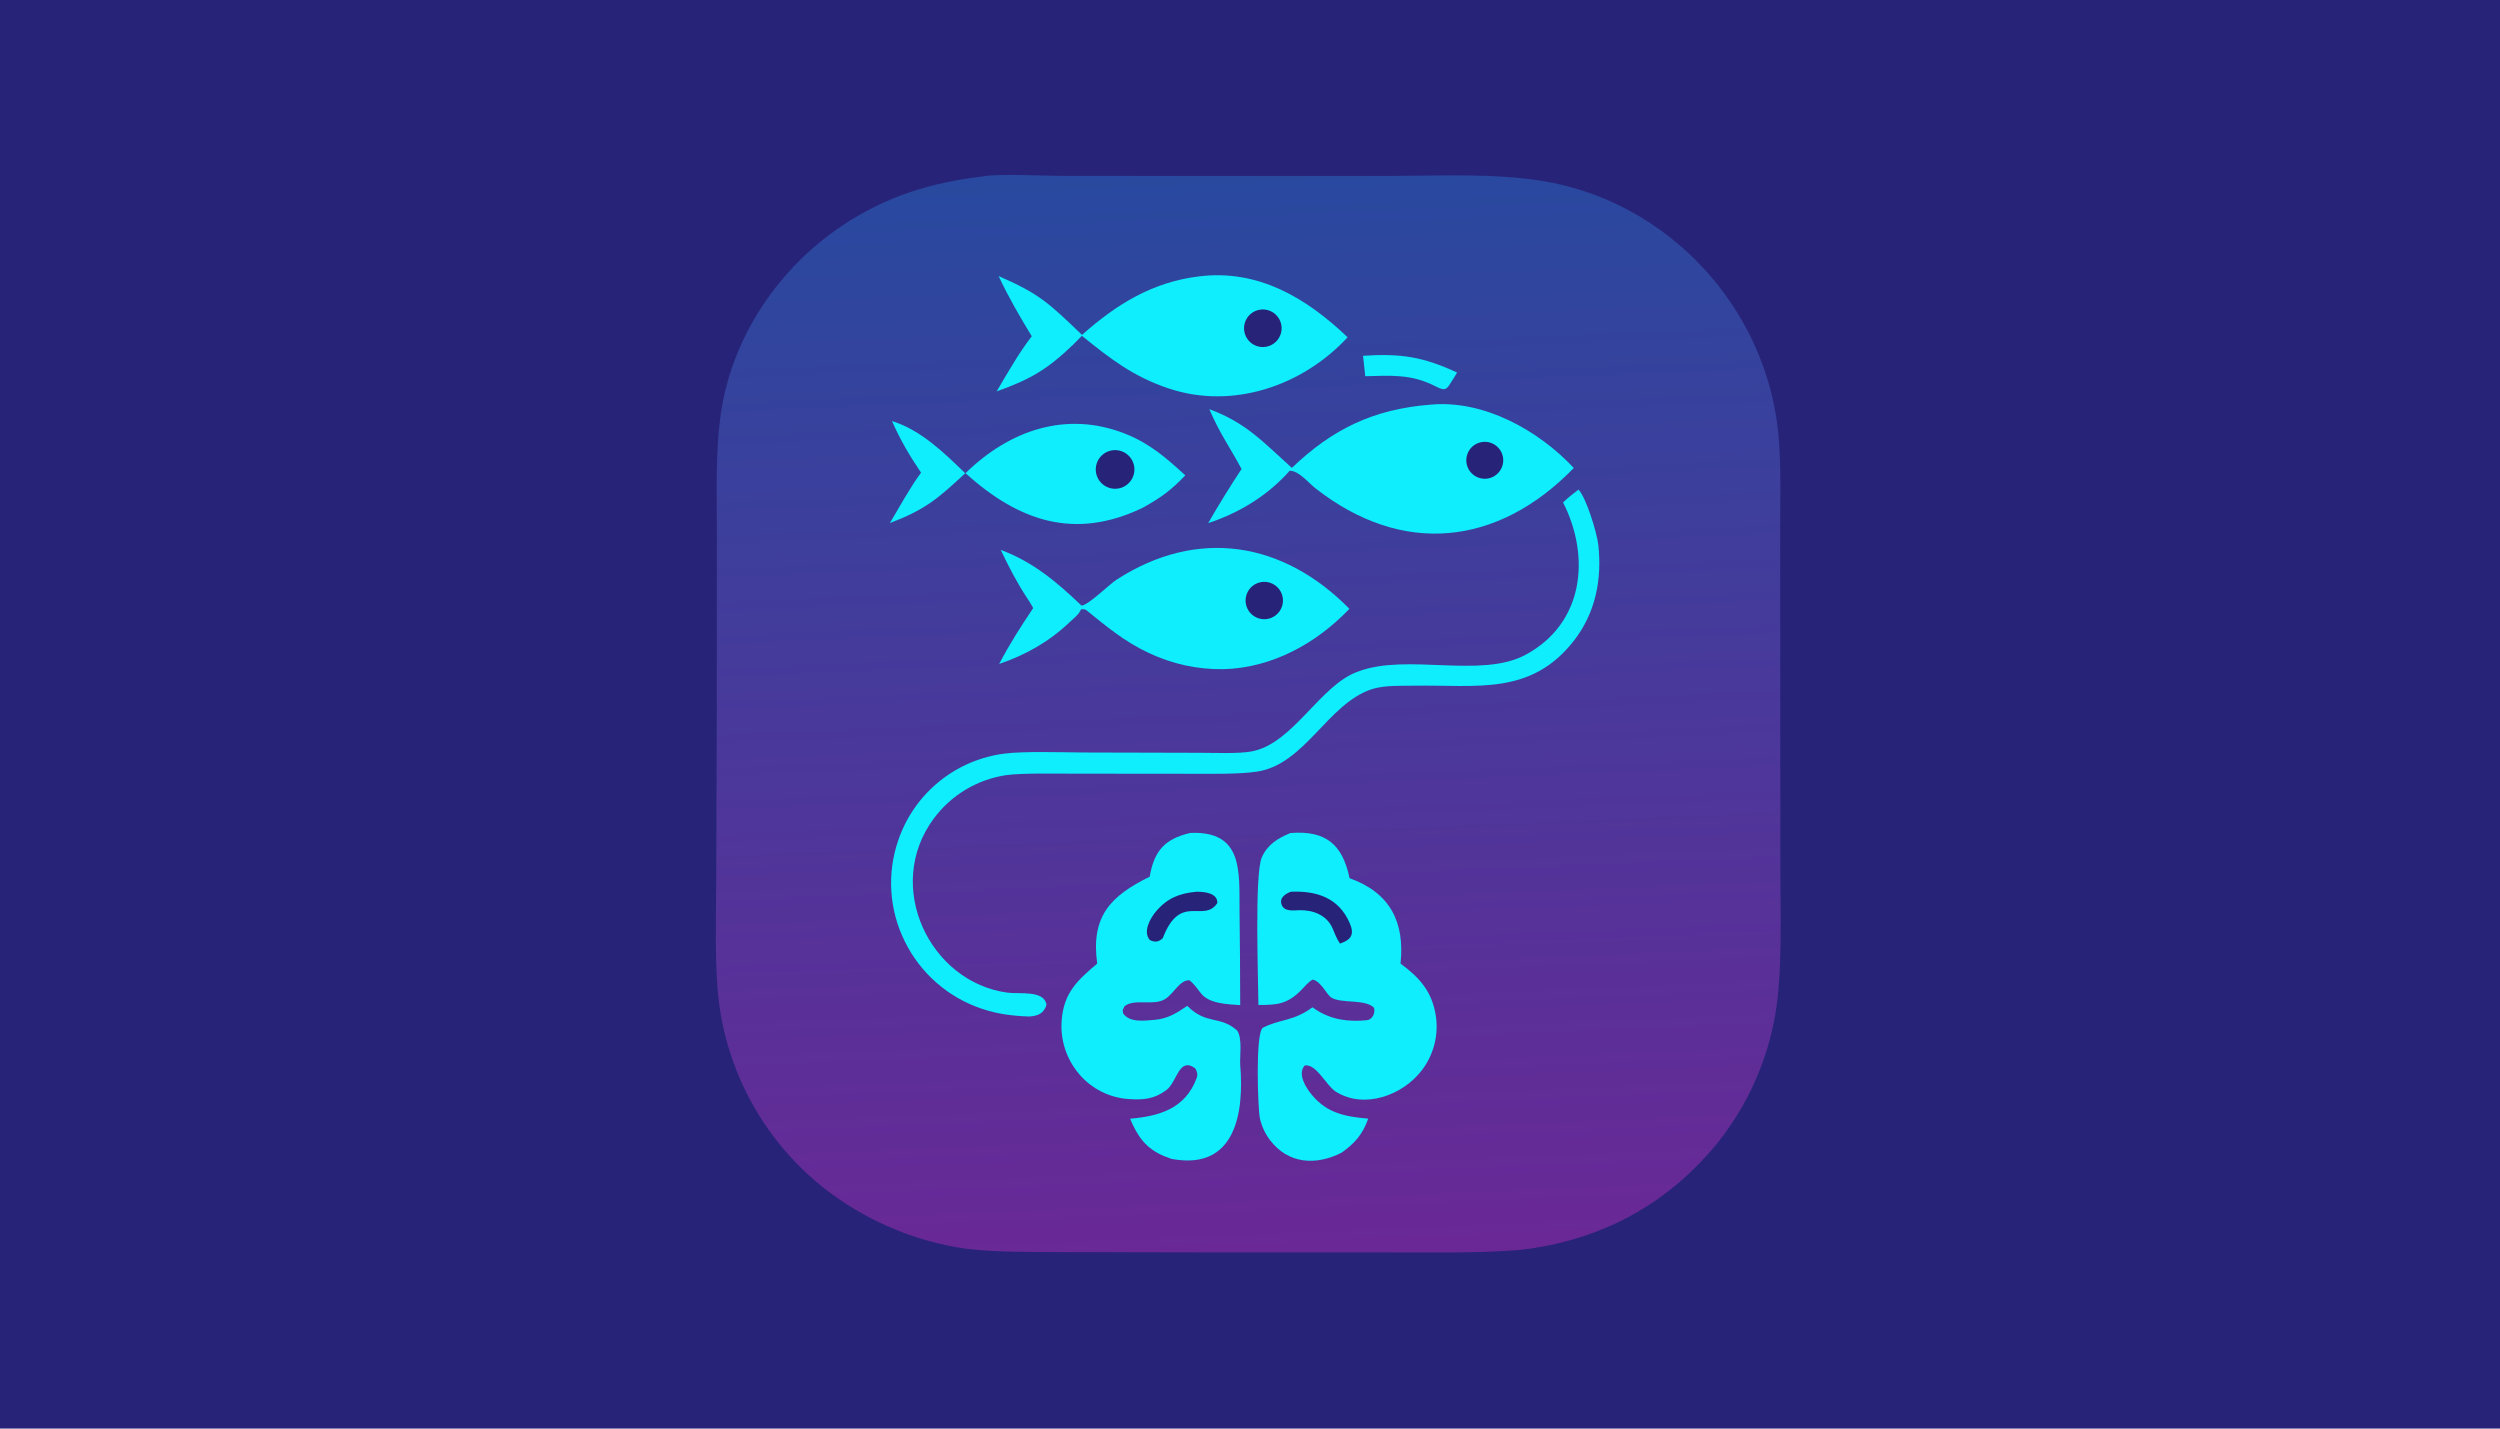
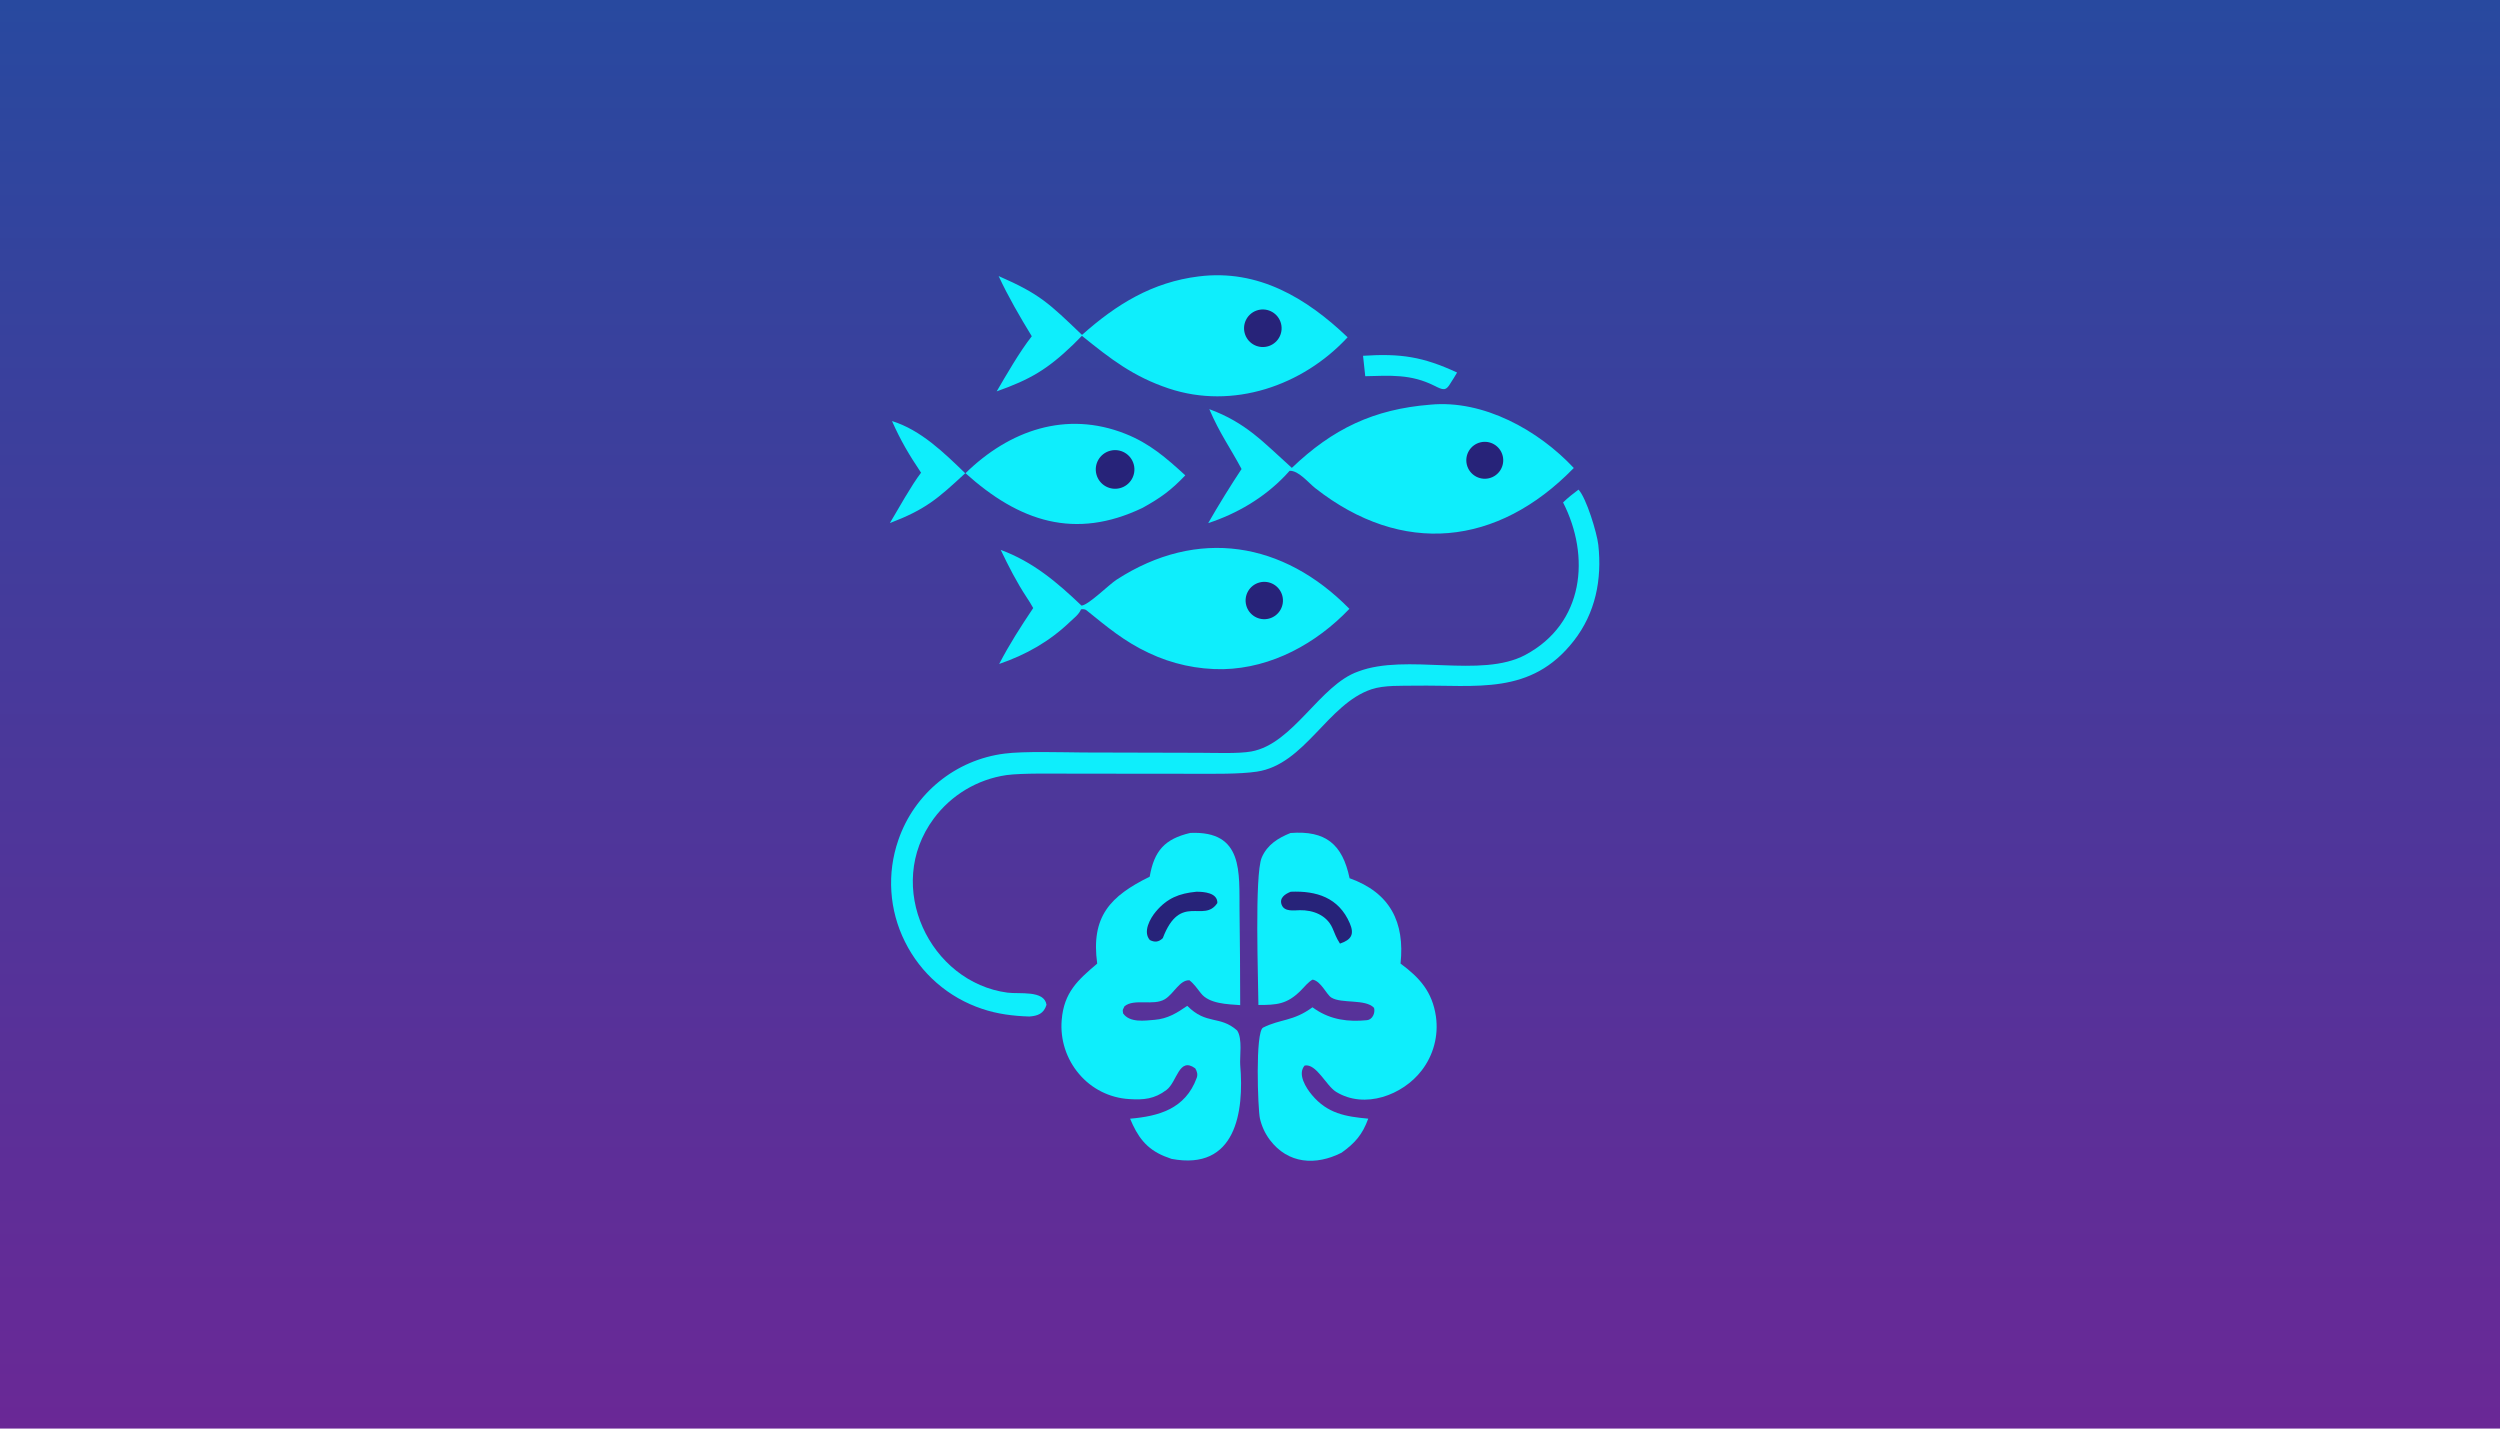
- <svg xmlns="http://www.w3.org/2000/svg" width="1344" height="768" viewBox="0 0 1344 768">
-   <path fill="#272379" d="M0 0L1344 0L1344 768L0 768L0 0Z" />
+ <svg xmlns="http://www.w3.org/2000/svg" id="Layer_1" width="474.133mm" height="270.933mm" version="1.1" viewBox="0 0 1344 768">
  <defs>
-     <linearGradient id="gradient_0" gradientUnits="userSpaceOnUse" x1="682.922" y1="676.638" x2="658.582" y2="89.881">
-       <stop offset="0" stop-color="#6A2896" />
-       <stop offset="1" stop-color="#28499F" />
+     <style>
+       .st0 {
+         fill: url(#linear-gradient);
+       }
+ 
+       .st1 {
+         fill: #0eeefc;
+       }
+ 
+       .st2 {
+         fill: #272379;
+       }
+     </style>
+     <linearGradient id="linear-gradient" x1="672" y1="768" x2="672" y2="-0" gradientUnits="userSpaceOnUse">
+       <stop offset="0" stop-color="#6a2896" />
+       <stop offset="1" stop-color="#28499f" />
    </linearGradient>
  </defs>
-   <path fill="url(#gradient_0)" d="M528.736 94.79C536.41 93.297 561.367 94.507 570.158 94.556L640.636 94.569L748.682 94.569C775.324 94.494 803.797 93.063 829.789 97.383C896.625 108.493 948.92 164.817 955.914 232.054C957.643 248.674 956.993 267.369 957.01 284.153L957.051 369.839L957.124 468.107C957.189 491.284 958.254 523.972 954.302 545.886C950 570.356 939.764 593.399 924.49 612.993C897.22 647.305 860.651 666.979 817.167 671.969C793.709 673.786 770.661 673.297 747.158 673.304L649.464 673.285L568.758 673.128C552.011 672.99 529.526 673.352 513.497 670.394C488.056 665.753 464.1 655.075 443.638 639.256C411.697 614.293 391.062 577.591 386.329 537.324C384.18 519.19 384.943 492.277 385.045 473.585L385.337 382.089L385.396 286.15C385.409 264.664 384.479 241.502 387.841 220.398C394.258 180.117 419.008 143.855 452.733 121.329C476.56 105.414 500.577 98.143 528.736 94.79Z" />
-   <path fill="#0EEEFC" d="M693.771 447.823C712.663 446.376 721.707 453.818 725.532 472.128C747.434 479.964 755.268 495.851 752.939 518.017C763.244 525.644 770.003 533.139 771.959 546.476C773.417 556.806 770.638 567.287 764.256 575.539C754.134 588.712 733.644 596.457 718.274 586.97C712.899 583.652 707.706 571.676 701.396 572.82C697.322 577.428 702.169 584.924 705.287 588.645C713.682 598.664 723.342 600.269 735.568 601.394C732.465 609.942 728.472 614.51 721.225 619.694C707.391 626.705 692.472 625.817 682.635 612.764C680.059 609.323 678.245 605.373 677.314 601.177C676.227 596.292 674.745 554.588 679.039 552.433C688.45 547.709 695.238 549.149 705.577 541.522C706.043 541.856 706.513 542.184 706.988 542.504C715.546 548.271 724.89 549.457 734.903 548.45C737.784 548.161 739.451 544.616 738.692 541.826C734.083 536.881 721.186 539.721 715.716 536.285C713.067 534.62 710.244 527.536 705.697 526.639C703.584 527.636 701.177 530.613 699.378 532.43C691.92 539.963 686.346 540.266 676.525 540.275C676.456 527.376 674.38 470.294 678.302 461.041C681.228 454.141 687.106 450.513 693.771 447.823Z" />
-   <path fill="#272379" d="M693.918 479.396C707.652 478.837 719.695 482.452 725.658 496.378C728.184 502.278 726.536 505.184 720.37 507.286C718.045 503.612 718.013 502.691 716.301 498.874C713.204 491.973 705.939 489.199 698.77 489.325C695.614 489.381 690.481 490.3 689.017 486.392C687.635 482.703 690.866 480.595 693.918 479.396Z" />
-   <path fill="#0EEEFC" d="M639.893 447.783C668.669 446.52 666.141 469.085 666.371 489.485C666.593 506.442 666.714 523.399 666.734 540.357C659.943 539.854 650.025 539.696 645.589 533.949C643.787 531.614 641.715 528.71 639.424 526.993C634.199 526.737 631.058 534.262 626.224 537.182C620.048 540.912 609.679 536.629 604.509 541.001C603.396 543.46 603.466 542.504 603.795 544.839C607.428 549.922 615.312 548.707 620.766 548.257C627.704 547.684 632.744 544.567 638.271 540.742C648.69 551.211 655.66 545.683 665.065 553.975C668.085 558.245 666.39 568.425 666.746 572.571C668.903 597.744 664.46 629.531 629.834 623.021C628.579 622.591 627.334 622.13 626.102 621.638C616.073 617.578 611.48 610.851 607.539 601.414C622.831 600.08 637.207 596.268 643.355 579.467C644.022 577.644 643.542 575.95 642.554 574.345C633.761 567.939 632.869 581.57 627.148 585.92C620.665 590.848 614.862 591.397 606.923 590.856C596.523 590.216 586.837 585.347 580.119 577.381C573.278 569.367 569.91 558.958 570.76 548.455C571.954 533.425 579.513 526.83 589.852 518.035C586.398 492.647 596.88 481.756 618.075 471.306C620.481 457.41 626.129 451.007 639.893 447.783Z" />
-   <path fill="#272379" d="M643.13 479.403C647.258 479.35 654.608 479.975 654.448 485.46C647.147 496.559 634.502 479.638 625.118 504.352C622.811 506.541 620.811 506.654 618.176 505.38C614.281 501.012 618.263 493.769 621.409 490.046C627.521 482.817 633.938 480.3 643.13 479.403Z" />
-   <path fill="#0EEEFC" d="M768.913 217.553C797.508 214.793 827.115 231.313 846.071 251.594C805.038 293.797 753.758 299.025 707.156 262.486C703.338 259.492 698.149 252.921 693.299 253.101L690.837 255.778C679.499 267.627 665.03 276.143 649.531 281.229C654.765 272.04 661.635 260.92 667.463 252.139C661.139 240.3 655.731 233.077 650.118 219.954C669.995 227.274 679.268 237.869 694.495 251.531C716.48 230.505 738.565 219.958 768.913 217.553Z" />
-   <path fill="#272379" d="M795.827 237.816C801.176 236.49 806.58 239.776 807.865 245.136C809.15 250.496 805.824 255.876 800.456 257.121C795.145 258.353 789.835 255.069 788.564 249.766C787.292 244.463 790.535 239.127 795.827 237.816Z" />
-   <path fill="#0EEEFC" d="M581.423 325.572C585.184 325.29 596.093 314.344 600.285 311.632C643.821 283.463 689.937 291.153 725.439 327.308C707.704 345.904 683.744 359.129 657.654 359.749C643.786 359.962 630.057 356.965 617.537 350.994C604.465 344.883 595.224 337.074 584.128 328.115C583.271 327.424 582.18 327.455 581.157 327.566C580.062 330.308 577.48 332.153 575.356 334.189C564.185 344.891 551.648 351.961 537.146 356.953C542.944 345.898 548.536 337.229 555.456 326.882C554.457 325.019 553.152 322.988 551.978 321.206C546.545 312.96 542.241 304.496 537.982 295.609C555.397 302.083 568.179 312.929 581.423 325.572Z" />
-   <path fill="#272379" d="M677.09 313.14C682.462 311.709 687.974 314.917 689.385 320.296C690.795 325.675 687.566 331.176 682.183 332.566C676.83 333.948 671.367 330.74 669.964 325.391C668.561 320.041 671.747 314.564 677.09 313.14Z" />
-   <path fill="#0EEEFC" d="M644.491 148.595C676.414 144.603 702.328 160.177 724.479 181.321C700.309 207.452 662.732 220.33 628.345 208.849C609.245 202.472 597.04 192.977 581.635 180.523L576.912 185.287C562.947 198.702 553.766 204.021 535.813 210.41C541.323 201.012 548.049 189.253 554.688 180.773C548.311 170.321 542.022 159.514 536.86 148.407C559.111 158.113 563.891 163.036 581.689 180.043C600.186 163.571 619.537 151.661 644.491 148.595Z" />
-   <path fill="#272379" d="M675.441 166.98C680.705 165.062 686.525 167.798 688.407 173.076C690.289 178.355 687.514 184.157 682.224 186.004C676.984 187.833 671.251 185.089 669.387 179.861C667.523 174.633 670.227 168.88 675.441 166.98Z" />
-   <path fill="#0EEEFC" d="M848.597 263.217C852.83 267.646 858.559 286.601 859.255 292.941C861.296 311.558 857.739 329.582 846.061 344.531C822.995 374.057 793.758 368.1 760.809 368.622C753.45 368.739 744.198 368.272 737.368 370.538C713.651 378.404 701.623 410.947 675.709 414.834C666.324 416.242 652.012 415.988 642.187 415.982L576.267 415.918C567.142 415.933 549.293 415.559 541.014 416.7C525.436 418.992 511.407 427.383 502.016 440.024C474.909 476.544 499.97 528.14 541.656 533.651C548.05 534.496 561.45 532.199 562.603 540.185C561.124 544.99 557.87 546.164 553.323 546.477C544.644 546.197 536.164 545.149 527.915 542.335C509.878 536.326 494.983 523.368 486.531 506.334C478.006 489.328 476.711 469.599 482.938 451.624C491.546 426.494 513.706 408.459 540.055 405.137C550.18 403.781 571.608 404.469 582.446 404.538L645.356 404.706C652.976 404.714 665.735 405.256 672.693 403.998C695.312 399.909 709.501 368.235 730.139 361.014C756.222 351.067 796.012 364.91 820.027 352.072C851.742 335.118 855.044 299.018 840.308 270.12C843.155 267.352 845.474 265.607 848.597 263.217Z" />
-   <path fill="#0EEEFC" d="M479.541 226.357C495.077 231.17 507.523 243.41 518.963 254.476C542.573 231.35 573.163 220.612 604.936 233.181C618.083 238.382 626.873 246.102 637.219 255.546C629.493 263.637 623.96 267.638 614.221 273.039C577.85 290.419 547.939 280.416 518.985 254.336C503.847 268.412 497.409 273.917 478.391 281.218C482.949 273.55 490.059 260.772 495.163 254.126C488.756 244.564 484.16 236.8 479.541 226.357Z" />
-   <path fill="#272379" d="M596.832 242.323C602.384 240.861 608.069 244.181 609.526 249.736C610.983 255.291 607.659 260.974 602.104 262.427C596.556 263.878 590.882 260.558 589.427 255.01C587.972 249.462 591.286 243.783 596.832 242.323Z" />
-   <path fill="#0EEEFC" d="M732.772 191.269C752.923 189.948 764.961 191.742 783.326 200.272C782.348 202.069 781.077 203.973 779.975 205.717C777.265 210.455 775.896 209.755 770.97 207.3C758.399 201.035 747.48 201.924 733.957 202.253L732.772 191.269Z" />
+   <path class="st0" d="M0-0h1344v768H0V-0Z" />
+   <path class="st1" d="M693.771,447.823c18.892-1.447,27.936,5.995,31.761,24.305,21.902,7.836,29.736,23.723,27.407,45.889,10.305,7.627,17.064,15.122,19.02,28.459,1.458,10.33-1.321,20.811-7.703,29.063-10.122,13.173-30.612,20.918-45.982,11.431-5.375-3.318-10.568-15.294-16.878-14.15-4.074,4.608.773,12.104,3.891,15.825,8.395,10.019,18.055,11.624,30.281,12.749-3.103,8.548-7.096,13.116-14.343,18.3-13.834,7.011-28.753,6.123-38.59-6.93-2.576-3.441-4.39-7.391-5.321-11.587-1.087-4.885-2.569-46.589,1.725-48.744,9.411-4.724,16.199-3.284,26.538-10.911.466.334.936.662,1.411.982,8.558,5.767,17.902,6.953,27.915,5.946,2.881-.289,4.548-3.834,3.789-6.624-4.609-4.945-17.506-2.105-22.976-5.541-2.649-1.665-5.472-8.749-10.019-9.646-2.113.997-4.52,3.974-6.319,5.791-7.458,7.533-13.032,7.836-22.853,7.845-.069-12.899-2.145-69.981,1.777-79.234,2.926-6.9,8.804-10.528,15.469-13.218Z" />
+   <path class="st2" d="M693.918,479.396c13.734-.559,25.777,3.056,31.74,16.982,2.526,5.9.878,8.806-5.288,10.908-2.325-3.674-2.357-4.595-4.069-8.412-3.097-6.901-10.362-9.675-17.531-9.549-3.156.056-8.289.975-9.753-2.933-1.382-3.689,1.849-5.797,4.901-6.996Z" />
+   <path class="st1" d="M639.893,447.783c28.776-1.263,26.248,21.302,26.478,41.702.222,16.957.343,33.914.363,50.872-6.791-.503-16.709-.661-21.145-6.408-1.802-2.335-3.874-5.239-6.165-6.956-5.225-.256-8.366,7.269-13.2,10.189-6.176,3.73-16.545-.553-21.715,3.819-1.113,2.459-1.043,1.503-.714,3.838,3.633,5.083,11.517,3.868,16.971,3.418,6.938-.573,11.978-3.69,17.505-7.515,10.419,10.469,17.389,4.941,26.794,13.233,3.02,4.27,1.325,14.45,1.681,18.596,2.157,25.173-2.286,56.96-36.912,50.45-1.255-.43-2.5-.891-3.732-1.383-10.029-4.06-14.622-10.787-18.563-20.224,15.292-1.334,29.668-5.146,35.816-21.947.667-1.823.187-3.517-.801-5.122-8.793-6.406-9.685,7.225-15.406,11.575-6.483,4.928-12.286,5.477-20.225,4.936-10.4-.64-20.086-5.509-26.804-13.475-6.841-8.014-10.209-18.423-9.359-28.926,1.194-15.03,8.753-21.625,19.092-30.42-3.454-25.388,7.028-36.279,28.223-46.729,2.406-13.896,8.054-20.299,21.818-23.523Z" />
+   <path class="st2" d="M643.13,479.403c4.128-.053,11.478.572,11.318,6.057-7.301,11.099-19.946-5.822-29.33,18.892-2.307,2.189-4.307,2.302-6.942,1.028-3.895-4.368.087-11.611,3.233-15.334,6.112-7.229,12.529-9.746,21.721-10.643Z" />
+   <path class="st1" d="M768.913,217.553c28.595-2.76,58.202,13.76,77.158,34.041-41.033,42.203-92.313,47.431-138.915,10.892-3.818-2.994-9.007-9.565-13.857-9.385l-2.462,2.677c-11.338,11.849-25.807,20.365-41.306,25.451,5.234-9.189,12.104-20.309,17.932-29.09-6.324-11.839-11.732-19.062-17.345-32.185,19.877,7.32,29.15,17.915,44.377,31.577,21.985-21.026,44.07-31.573,74.418-33.978Z" />
+   <path class="st2" d="M795.827,237.816c5.349-1.326,10.753,1.96,12.038,7.32,1.285,5.36-2.041,10.74-7.409,11.985-5.311,1.232-10.621-2.052-11.892-7.355-1.272-5.303,1.971-10.639,7.263-11.95Z" />
+   <path class="st1" d="M581.423,325.572c3.761-.282,14.67-11.228,18.862-13.94,43.536-28.169,89.652-20.479,125.154,15.676-17.735,18.596-41.695,31.821-67.785,32.441-13.868.213-27.597-2.784-40.117-8.755-13.072-6.111-22.313-13.92-33.409-22.879-.857-.691-1.948-.66-2.971-.549-1.095,2.742-3.677,4.587-5.801,6.623-11.171,10.702-23.708,17.772-38.21,22.764,5.798-11.055,11.39-19.724,18.31-30.071-.999-1.863-2.304-3.894-3.478-5.676-5.433-8.246-9.737-16.71-13.996-25.597,17.415,6.474,30.197,17.32,43.441,29.963Z" />
+   <path class="st2" d="M677.09,313.14c5.372-1.431,10.884,1.777,12.295,7.156,1.41,5.379-1.819,10.88-7.202,12.27-5.353,1.382-10.816-1.826-12.219-7.175-1.403-5.35,1.783-10.827,7.126-12.251Z" />
+   <path class="st1" d="M644.491,148.595c31.923-3.992,57.837,11.582,79.988,32.726-24.17,26.131-61.747,39.009-96.134,27.528-19.1-6.377-31.305-15.872-46.71-28.326l-4.723,4.764c-13.965,13.415-23.146,18.734-41.099,25.123,5.51-9.398,12.236-21.157,18.875-29.637-6.377-10.452-12.666-21.259-17.828-32.366,22.251,9.706,27.031,14.629,44.829,31.636,18.497-16.472,37.848-28.382,62.802-31.448Z" />
+   <path class="st2" d="M675.441,166.98c5.264-1.918,11.084.818,12.966,6.096,1.882,5.279-.893,11.081-6.183,12.928-5.24,1.829-10.973-.915-12.837-6.143-1.864-5.228.84-10.981,6.054-12.881Z" />
+   <path class="st1" d="M848.597,263.217c4.233,4.429,9.962,23.384,10.658,29.724,2.041,18.617-1.516,36.641-13.194,51.59-23.066,29.526-52.303,23.569-85.252,24.091-7.359.117-16.611-.35-23.441,1.916-23.717,7.866-35.745,40.409-61.659,44.296-9.385,1.408-23.697,1.154-33.522,1.148l-65.92-.064c-9.125.015-26.974-.359-35.253.782-15.578,2.292-29.607,10.683-38.998,23.324-27.107,36.52-2.046,88.116,39.64,93.627,6.394.845,19.794-1.452,20.947,6.534-1.479,4.805-4.733,5.979-9.28,6.292-8.679-.28-17.159-1.328-25.408-4.142-18.037-6.009-32.932-18.967-41.384-36.001-8.525-17.006-9.82-36.735-3.593-54.71,8.608-25.13,30.768-43.165,57.117-46.487,10.125-1.356,31.553-.668,42.391-.599l62.91.168c7.62.008,20.379.55,27.337-.708,22.619-4.089,36.808-35.763,57.446-42.984,26.083-9.947,65.873,3.896,89.888-8.942,31.715-16.954,35.017-53.054,20.281-81.952,2.847-2.768,5.166-4.513,8.289-6.903Z" />
+   <path class="st1" d="M479.541,226.357c15.536,4.813,27.982,17.053,39.422,28.119,23.61-23.126,54.2-33.864,85.973-21.295,13.147,5.201,21.937,12.921,32.283,22.365-7.726,8.091-13.259,12.092-22.998,17.493-36.371,17.38-66.282,7.377-95.236-18.703-15.138,14.076-21.576,19.581-40.594,26.882,4.558-7.668,11.668-20.446,16.772-27.092-6.407-9.562-11.003-17.326-15.622-27.769Z" />
+   <path class="st2" d="M596.832,242.323c5.552-1.462,11.237,1.858,12.694,7.413,1.457,5.555-1.867,11.238-7.422,12.691-5.548,1.451-11.222-1.869-12.677-7.417-1.455-5.548,1.859-11.227,7.405-12.687Z" />
+   <path class="st1" d="M732.772,191.269c20.151-1.321,32.189.473,50.554,9.003-.978,1.797-2.249,3.701-3.351,5.445-2.71,4.738-4.079,4.038-9.005,1.583-12.571-6.265-23.49-5.376-37.013-5.047l-1.185-10.984Z" />
</svg>
